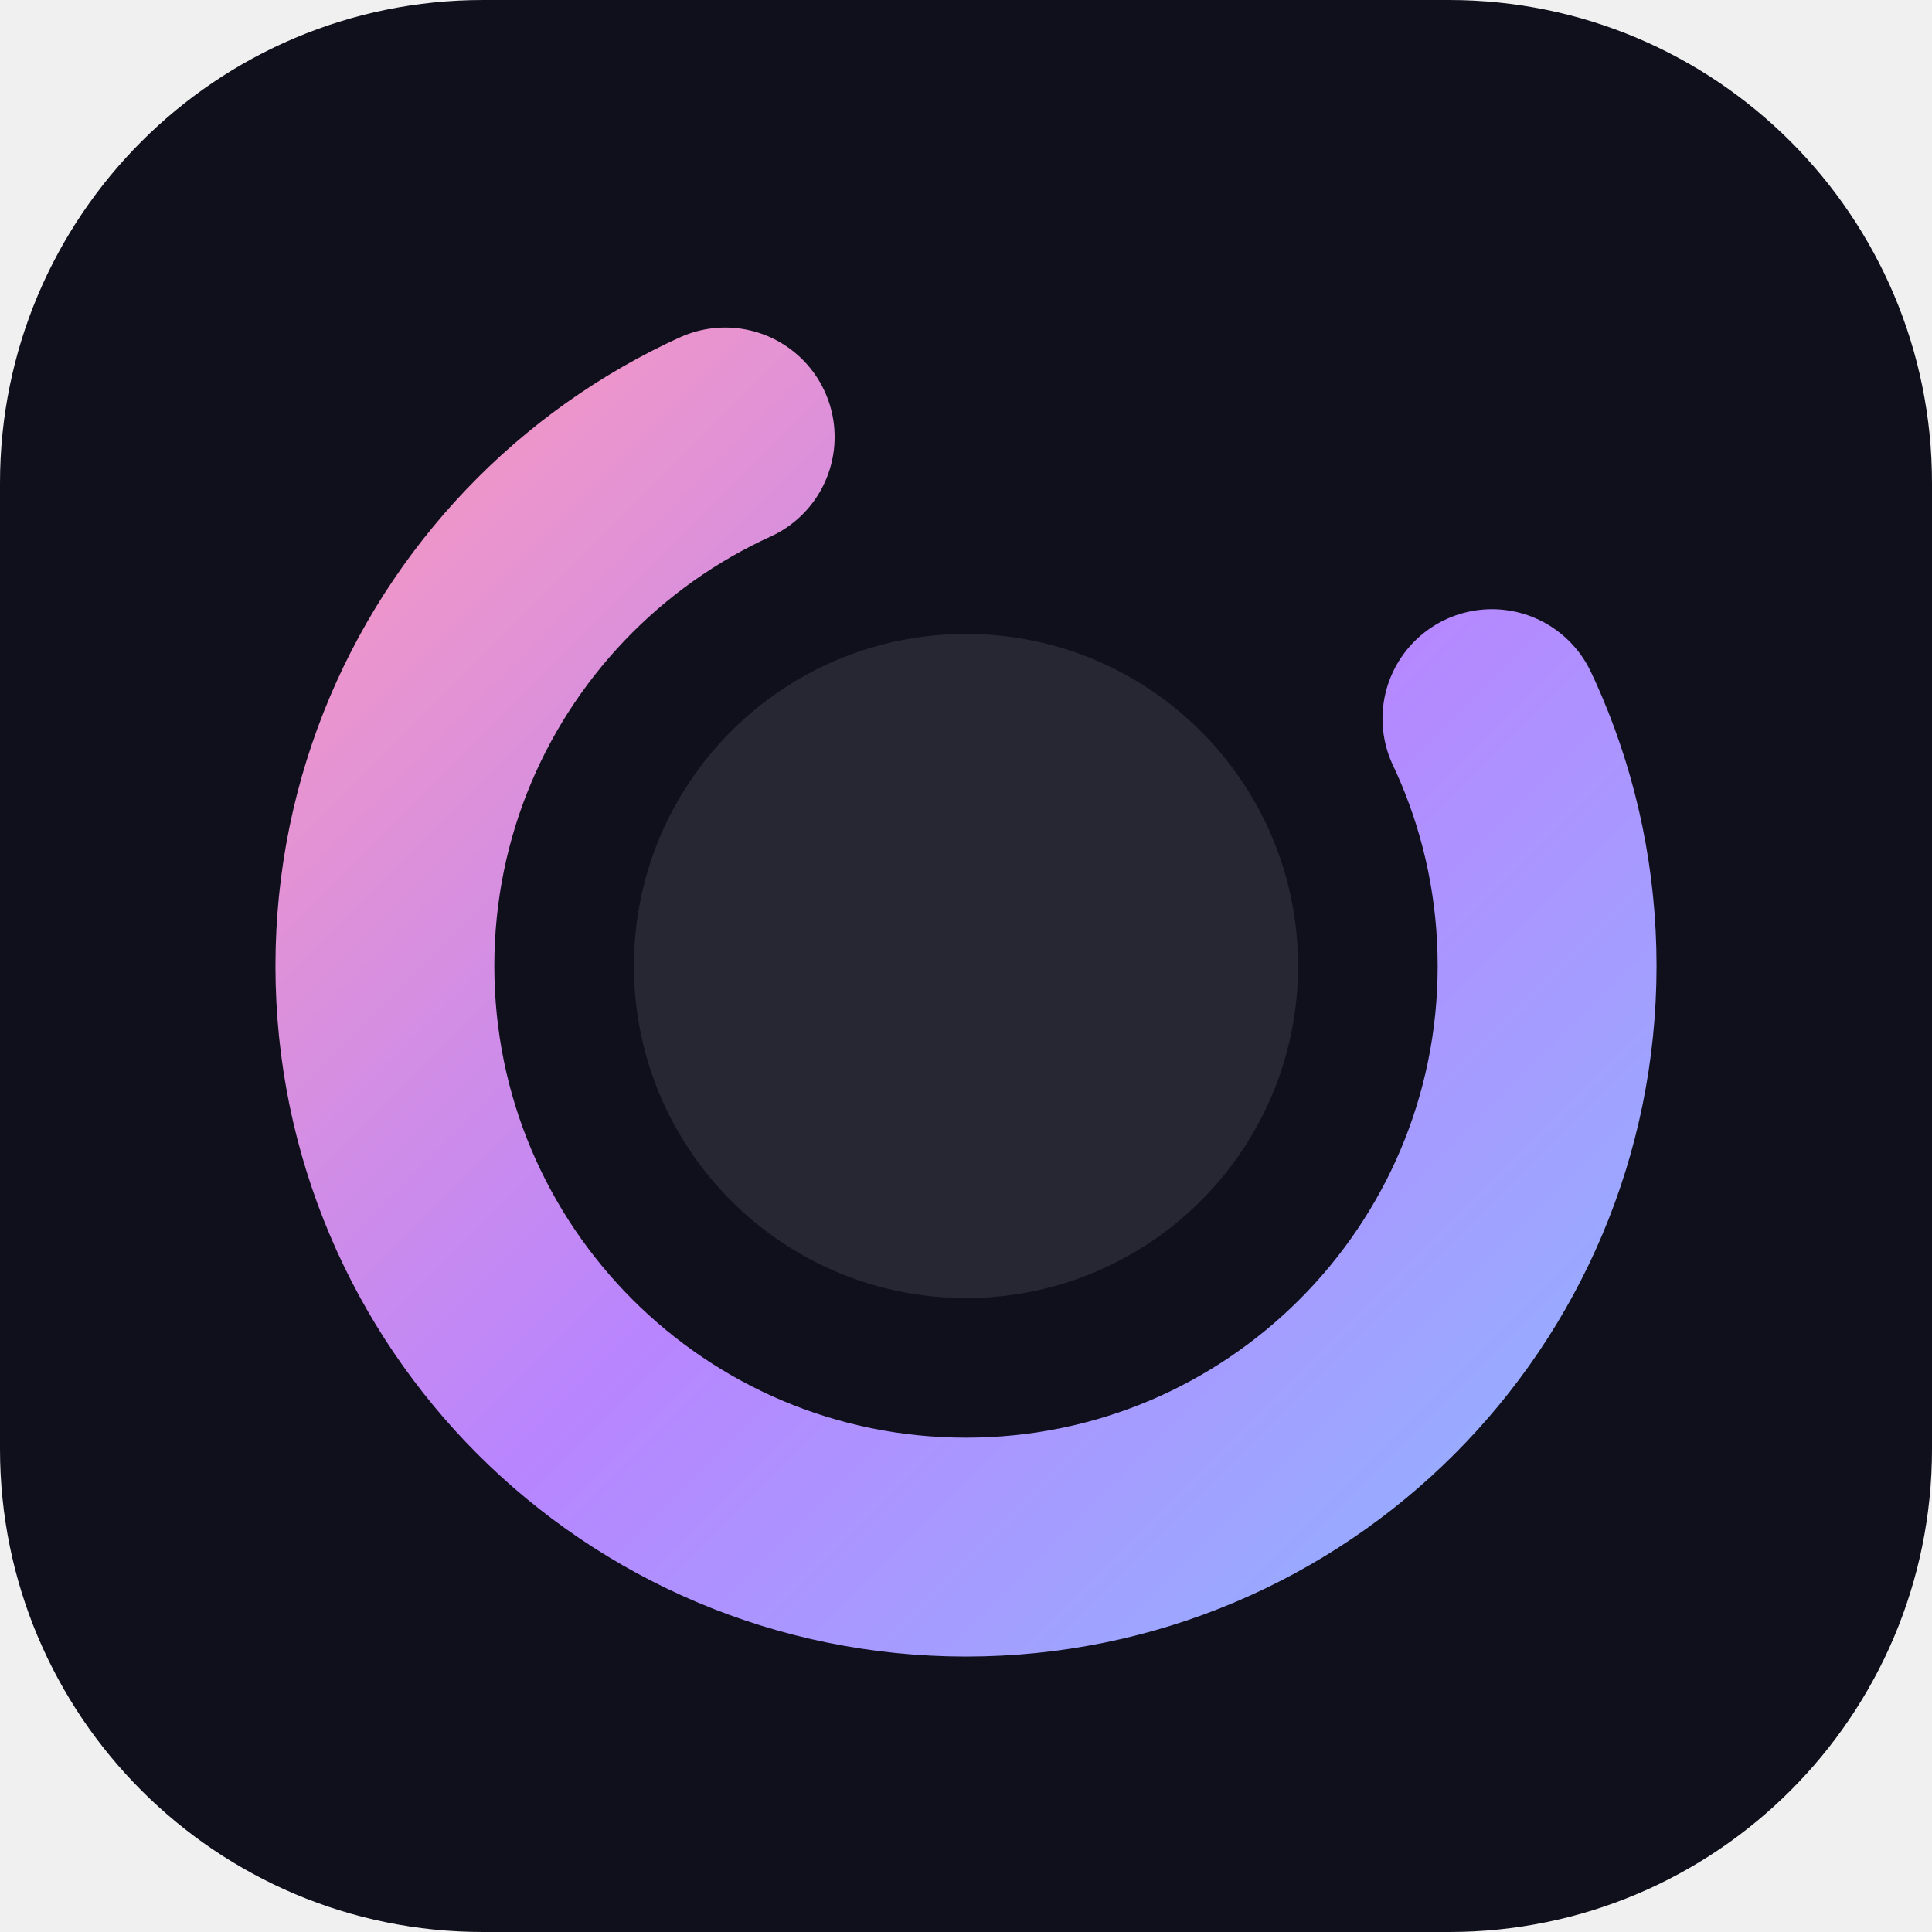
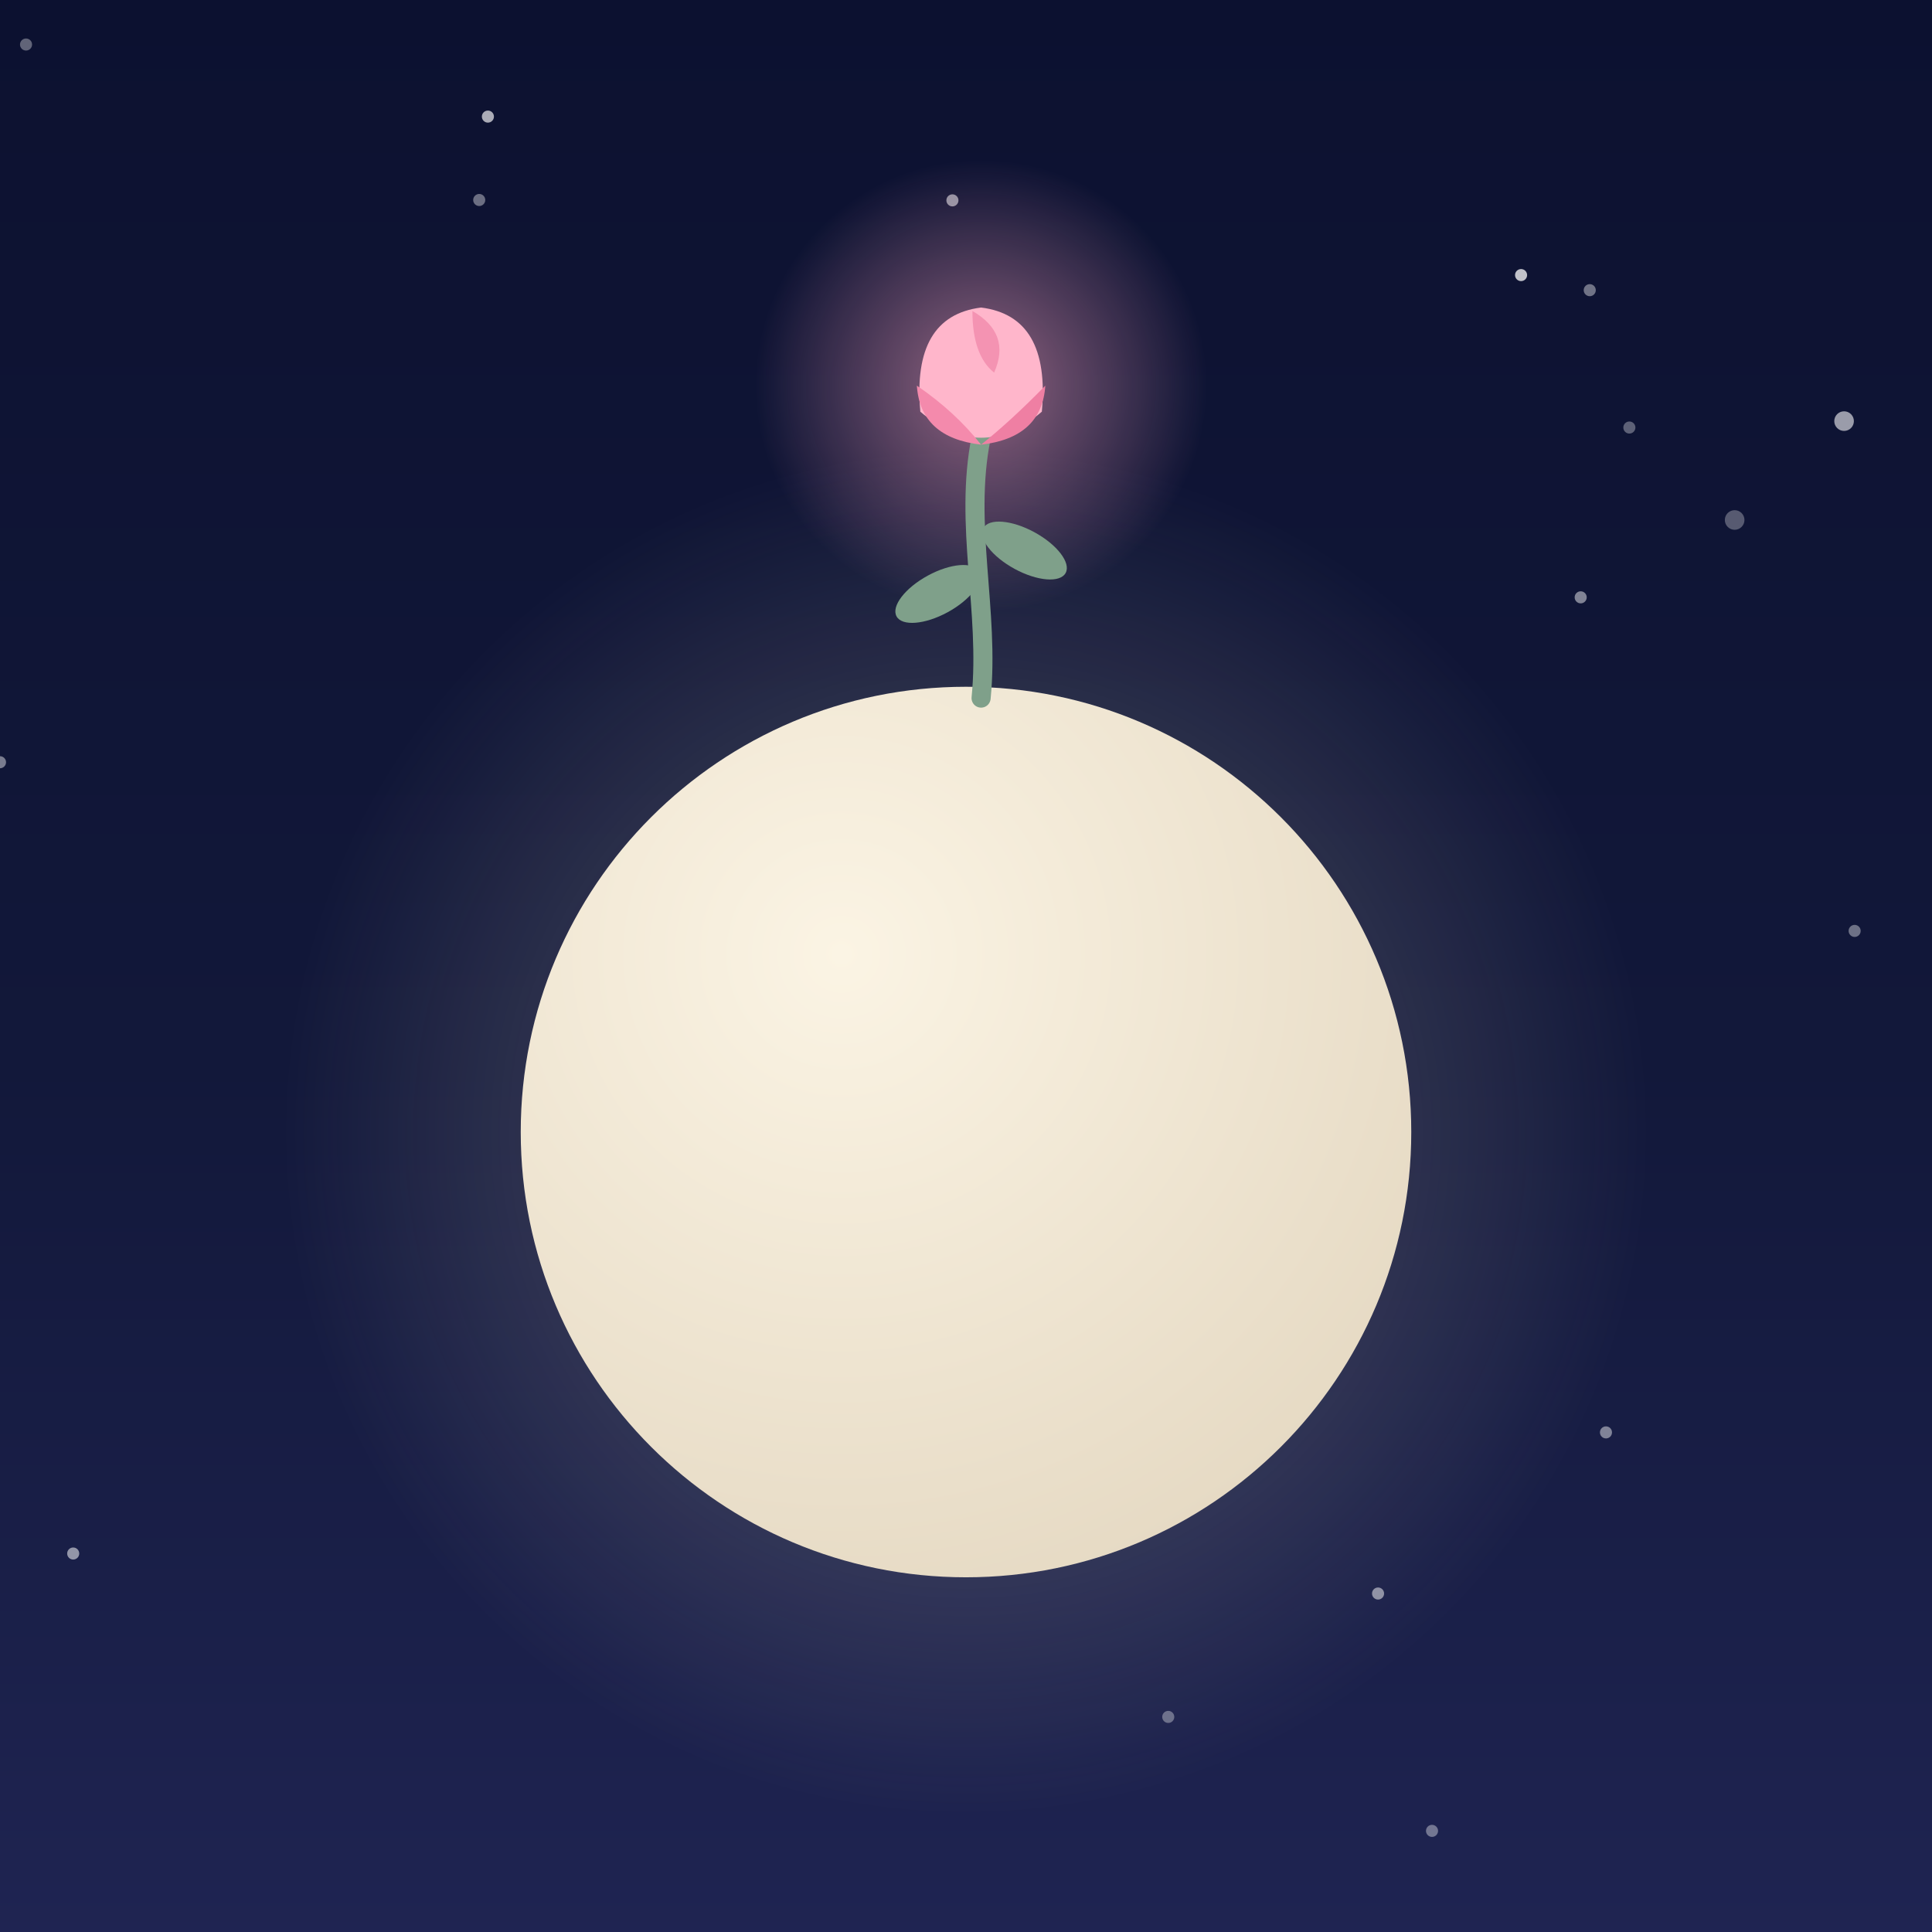
<svg xmlns="http://www.w3.org/2000/svg" viewBox="0 0 512 512">
  <defs>
-     <linearGradient id="bg" x1="80" x2="432" y1="80" y2="432" gradientUnits="userSpaceOnUse">
-       <stop stop-color="#ff9bb8" />
-       <stop offset=".52" stop-color="#b885ff" />
-       <stop offset="1" stop-color="#8db8ff" />
+     <linearGradient id="sky" x1="0" y1="0" x2="0" y2="1">
+       <stop offset="0" stop-color="#0c1130" />
+       <stop offset=".55" stop-color="#12183a" />
+       <stop offset="1" stop-color="#1f2452" />
    </linearGradient>
+     <radialGradient id="moon" cx=".36" cy=".3" r=".75">
+       <stop offset="0" stop-color="#fbf4e4" />
+       <stop offset="1" stop-color="#e6dac4" />
+     </radialGradient>
+     <radialGradient id="glow">
+       <stop offset=".45" stop-color="rgb(243,233,214)" stop-opacity=".42" />
+       <stop offset=".62" stop-color="rgb(243,233,214)" stop-opacity=".12" />
+       <stop offset="1" stop-color="rgb(243,233,214)" stop-opacity="0" />
+     </radialGradient>
+     <radialGradient id="roseGlow">
+       <stop offset="0" stop-color="#ffa8c2" stop-opacity=".55" />
+       <stop offset="1" stop-color="#ffa8c2" stop-opacity="0" />
+     </radialGradient>
  </defs>
-   <rect width="512" height="512" rx="128" fill="#10101d" />
-   <circle cx="256" cy="256" r="154" fill="none" stroke="url(#bg)" stroke-width="58" stroke-linecap="round" stroke-dasharray="660 240" />
-   <circle cx="256" cy="256" r="88" fill="rgba(255,255,255,.10)" />
+   <rect width="512" height="512" fill="url(#sky)" />
+   <circle cx="0.0" cy="202.0" r="1.6" fill="#fff" opacity="0.44" />
+   <circle cx="306.3" cy="336.3" r="1.6" fill="#fff" opacity="0.27" />
+   <circle cx="19.4" cy="411.7" r="1.6" fill="#fff" opacity="0.53" />
+   <circle cx="252.4" cy="53.1" r="1.6" fill="#fff" opacity="0.54" />
+   <circle cx="6.9" cy="11.8" r="1.6" fill="#fff" opacity="0.35" />
+   <circle cx="129.3" cy="30.9" r="1.6" fill="#fff" opacity="0.65" />
+   <circle cx="275.7" cy="297.4" r="1.6" fill="#fff" opacity="0.73" />
+   <circle cx="127.0" cy="53.0" r="1.6" fill="#fff" opacity="0.39" />
+   <circle cx="403.1" cy="72.9" r="1.6" fill="#fff" opacity="0.74" />
+   <circle cx="459.7" cy="137.8" r="2.6" fill="#fff" opacity="0.30" />
+   <circle cx="379.5" cy="485.2" r="1.6" fill="#fff" opacity="0.38" />
+   <circle cx="488.7" cy="111.6" r="2.6" fill="#fff" opacity="0.58" />
+   <circle cx="418.9" cy="158.3" r="1.6" fill="#fff" opacity="0.47" />
+   <circle cx="365.2" cy="422.3" r="1.6" fill="#fff" opacity="0.50" />
+   <circle cx="235.3" cy="354.8" r="1.6" fill="#fff" opacity="0.34" />
+   <circle cx="365.5" cy="262.9" r="1.6" fill="#fff" opacity="0.73" />
+   <circle cx="491.5" cy="246.7" r="1.6" fill="#fff" opacity="0.39" />
+   <circle cx="431.8" cy="113.3" r="1.6" fill="#fff" opacity="0.33" />
+   <circle cx="425.6" cy="379.6" r="1.6" fill="#fff" opacity="0.45" />
+   <circle cx="421.3" cy="76.9" r="1.6" fill="#fff" opacity="0.41" />
+   <circle cx="247.5" cy="192.6" r="1.6" fill="#fff" opacity="0.28" />
+   <circle cx="309.6" cy="455.0" r="1.6" fill="#fff" opacity="0.34" />
+   <circle cx="256" cy="300" r="182.9" fill="url(#glow)" />
+   <circle cx="256" cy="300" r="118" fill="url(#moon)" />
+   <g transform="translate(260 185) scale(2.3)">
+     <circle cx="0" cy="-36" r="26" fill="url(#roseGlow)" />
+     <path d="M0 0C1 -10 -2 -20 0 -30" stroke="#7fa08a" stroke-width="2.2" fill="none" stroke-linecap="round" />
+     <ellipse cx="-5" cy="-12" rx="5.4" ry="2.4" fill="#7fa08a" transform="rotate(-28.6 -5 -12)" />
+     <ellipse cx="5" cy="-17" rx="5.4" ry="2.4" fill="#7fa08a" transform="rotate(28.6 5 -17)" />
+     <path d="M-7 -33Q-8 -44 0 -45Q8 -44 7 -33Q0 -27 -7 -33Z" fill="#ffb6cb" />
+     <path d="M-1 -44.6Q3.5 -42 1.5 -37.5Q-1 -39.5 -1 -44.6Z" fill="#f493b2" />
+     <path d="M-7.4 -36Q-7 -30 0 -29.2Q-3 -33 -7.4 -36Z" fill="#f48aac" />
+     <path d="M7.4 -36Q7 -30 0 -29.2Q3.5 -32 7.4 -36Z" fill="#ef7fa3" />
+   </g>
</svg>
